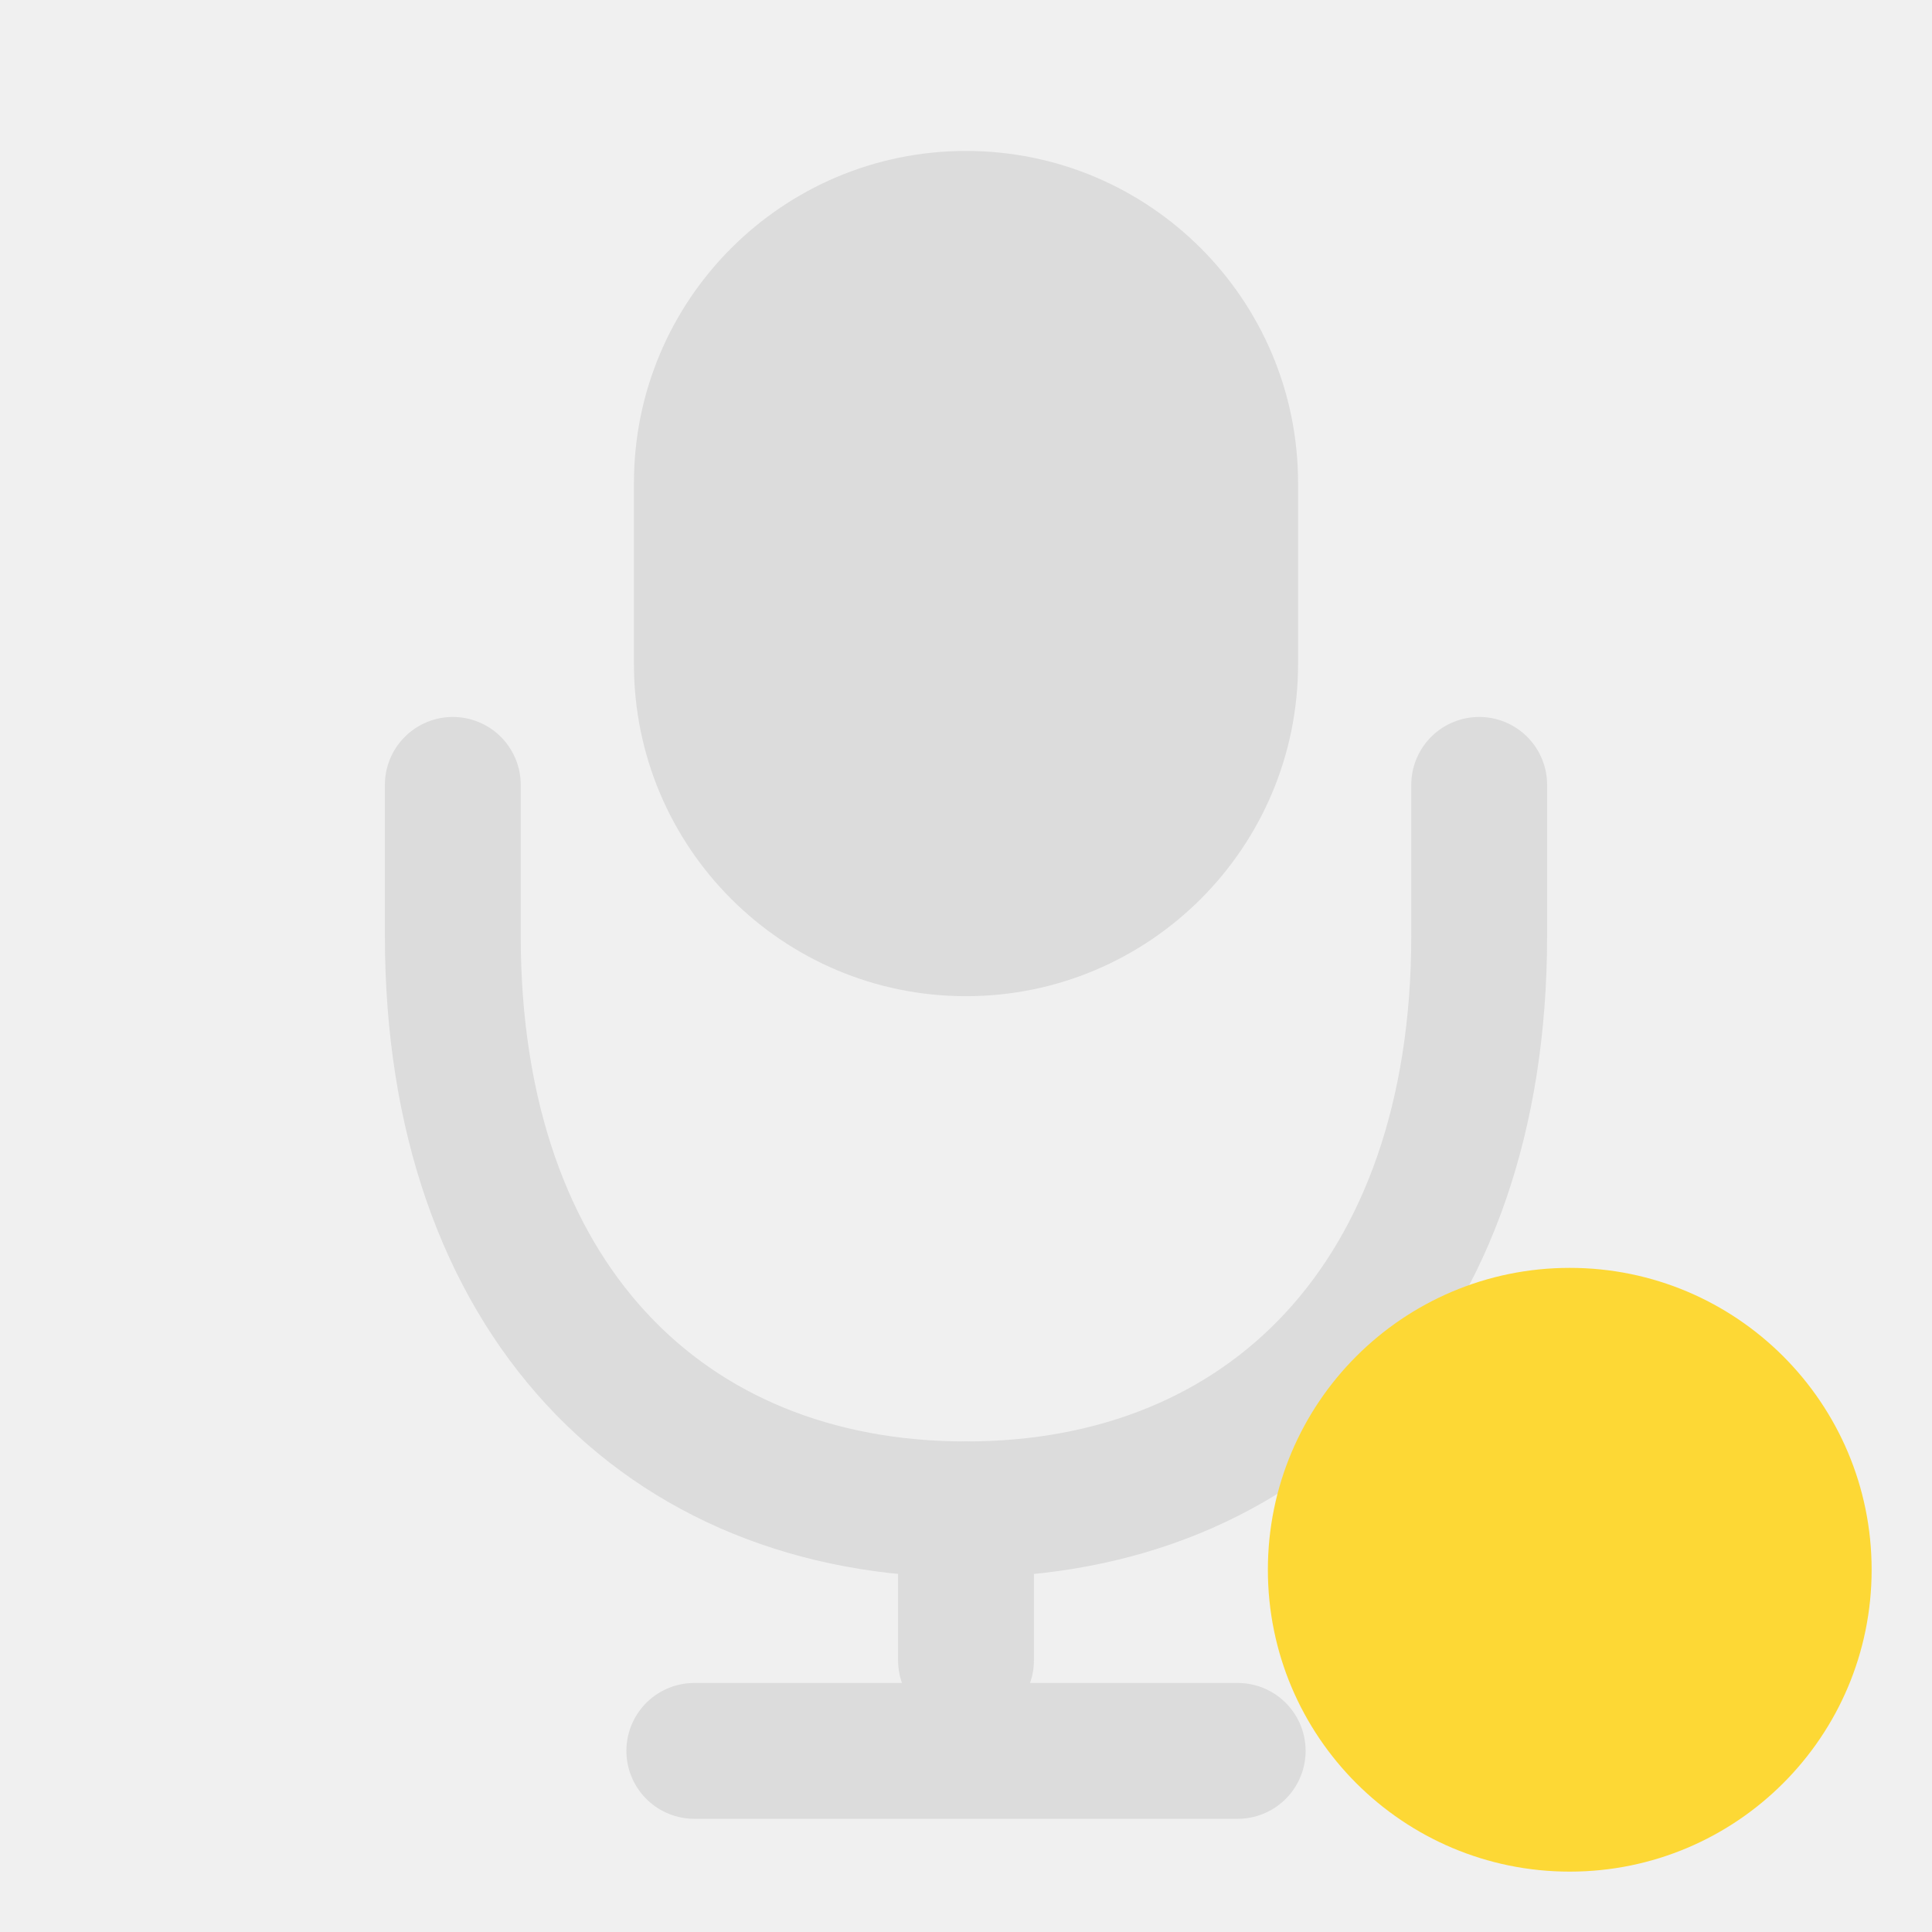
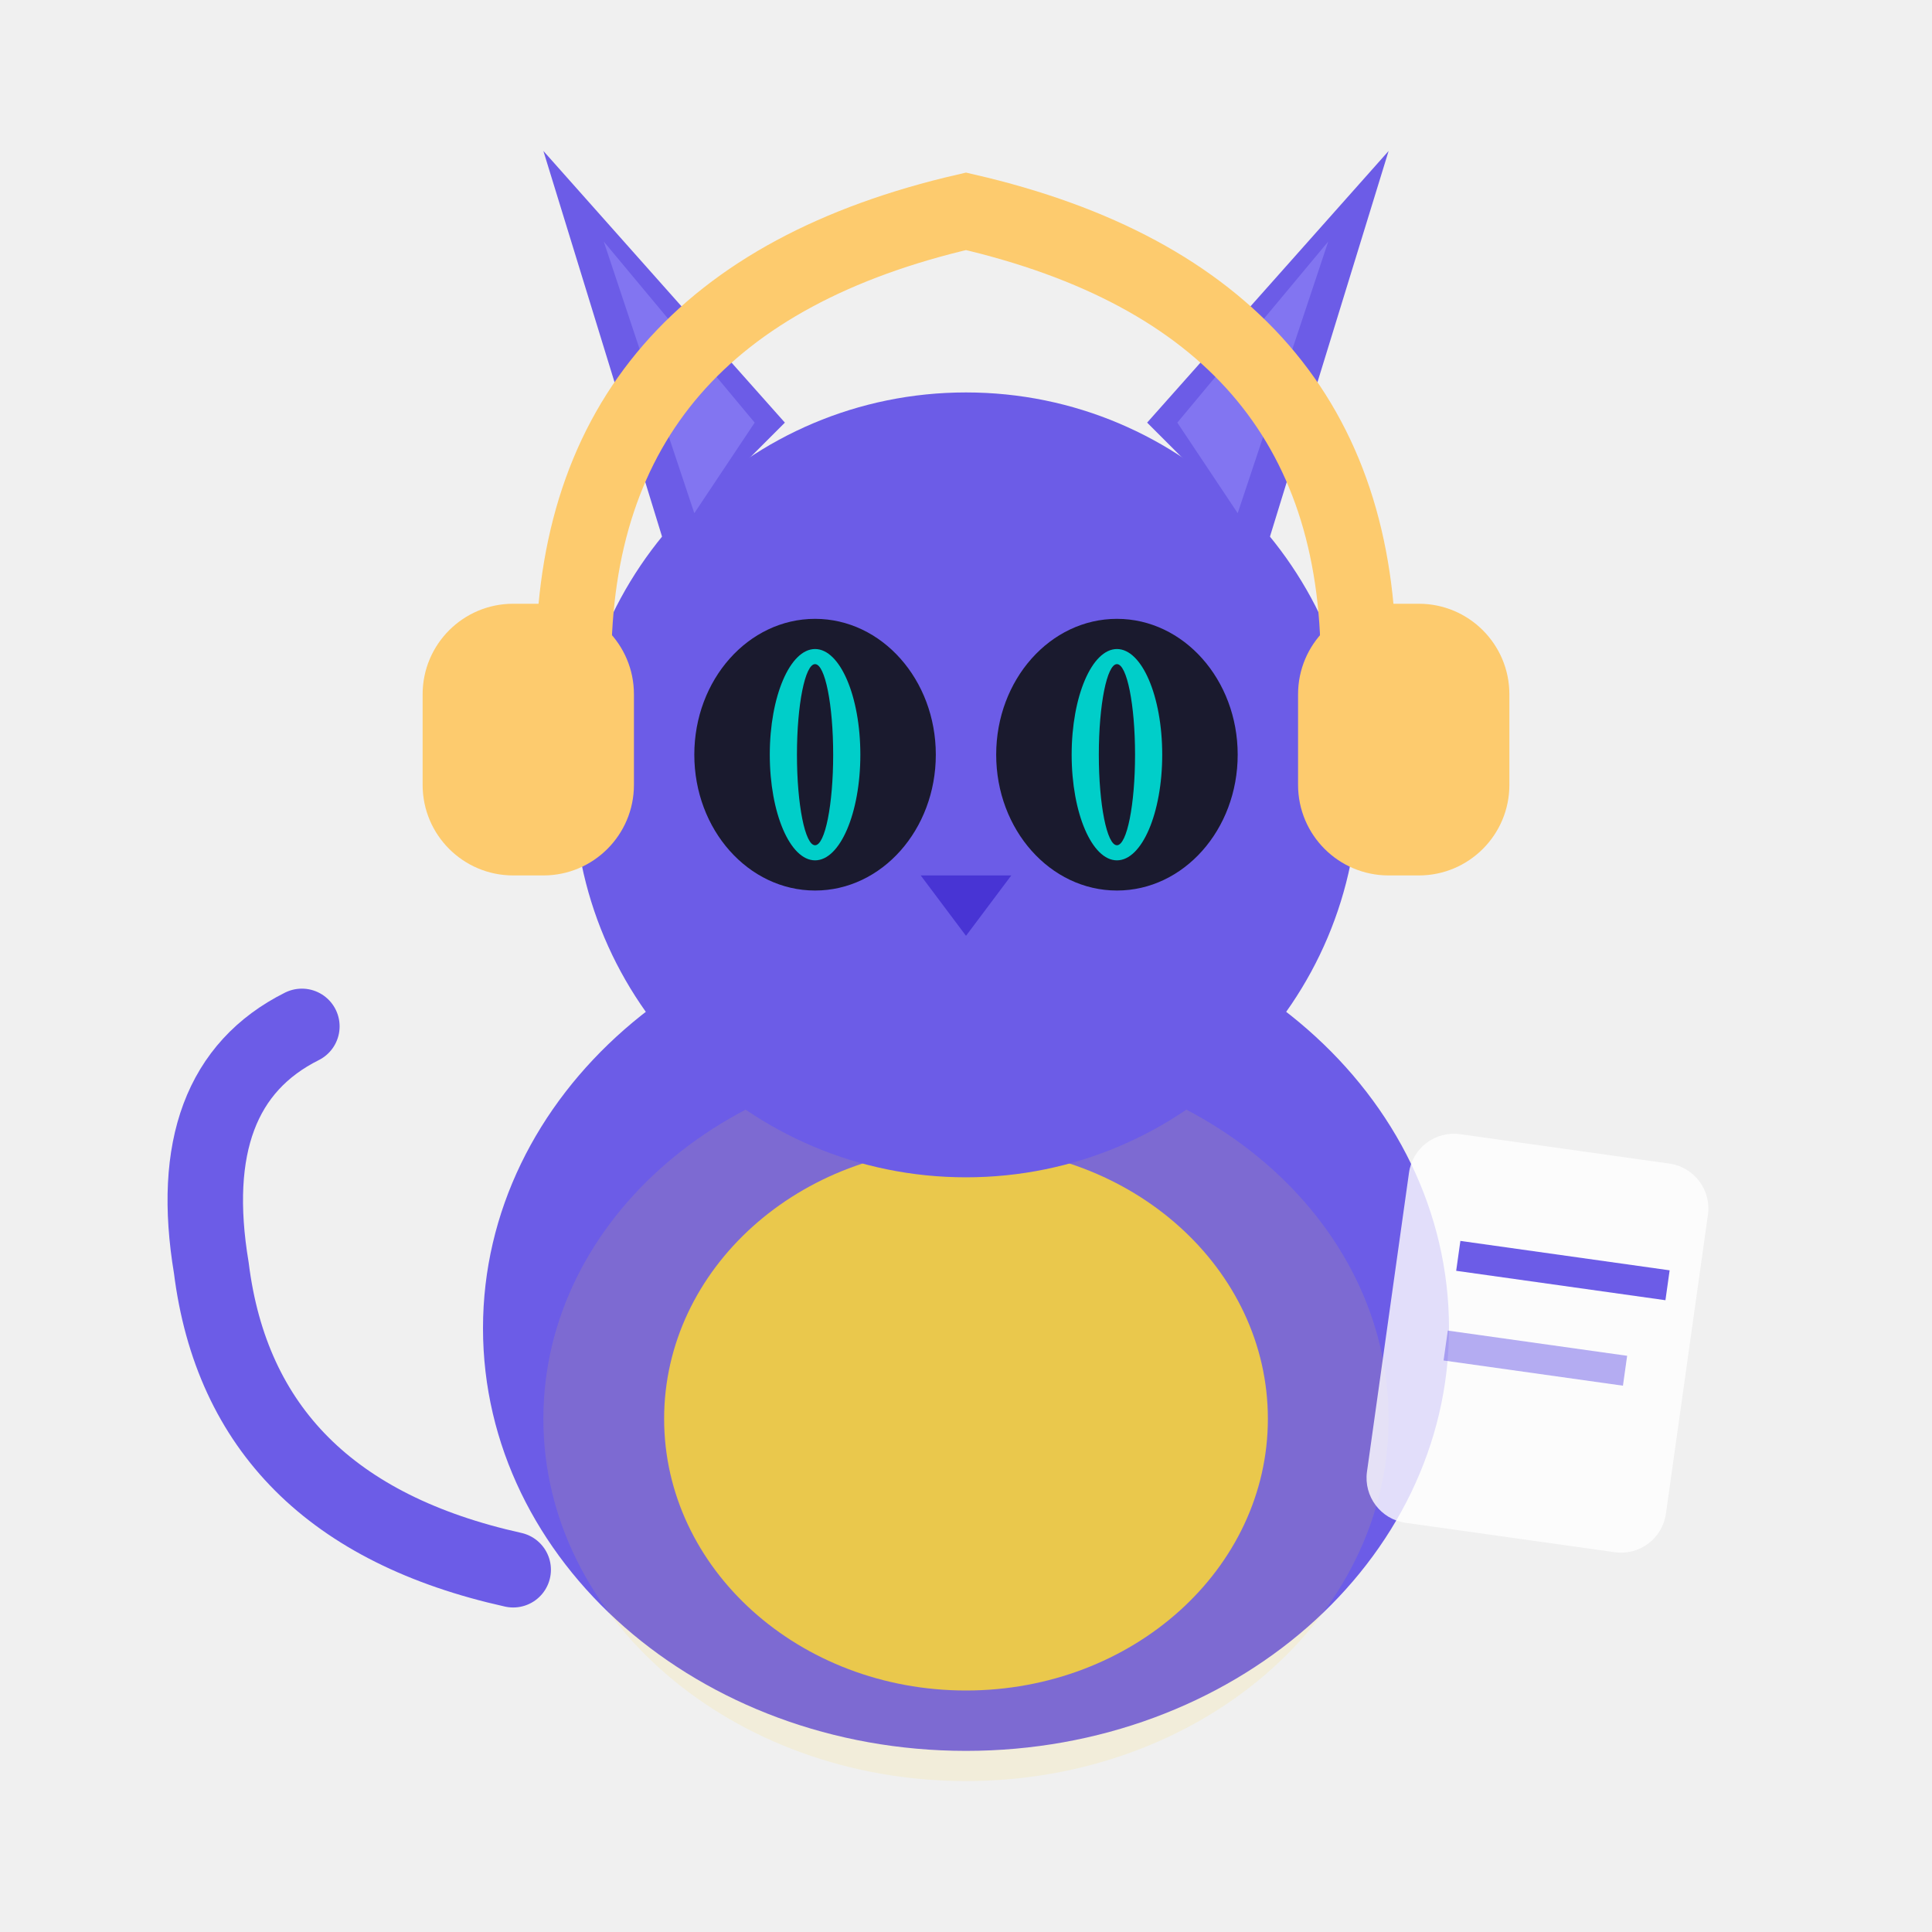
<svg xmlns="http://www.w3.org/2000/svg" width="64" height="64" viewBox="0 0 64 64">
-   <rect x="21" y="5" width="22" height="28" rx="11" fill="#dcdcdc" />
-   <path d="M15,26 L15,31 C15,43 22,50 32,50 C42,50 49,43 49,31 L49,26" fill="none" stroke="#dcdcdc" stroke-width="4.5" stroke-linecap="round" />
-   <line x1="32" y1="50" x2="32" y2="55" stroke="#dcdcdc" stroke-width="4.5" stroke-linecap="round" />
-   <line x1="23" y1="58" x2="41" y2="58" stroke="#dcdcdc" stroke-width="4.5" stroke-linecap="round" />
-   <circle cx="52" cy="52" r="10" fill="#FDD835" />
+   <path d="M17,52 Q8,50 7,42 Q6,36 10,34" fill="none" stroke="#6c5ce7" stroke-width="2.5" stroke-linecap="round" />
+   <ellipse cx="32" cy="44" rx="16" ry="14" fill="#6c5ce7" />
+   <ellipse cx="32" cy="47" rx="14" ry="12" fill="#FDD835" opacity="0.12" />
+   <ellipse cx="32" cy="47" rx="10" ry="9" fill="#FDD835" opacity="0.85" />
+   <circle cx="32" cy="26" r="13" fill="#6c5ce7" />
+   <polygon points="22,18 18,5 26,14" fill="#6c5ce7" />
+   <polygon points="42,18 46,5 38,14" fill="#6c5ce7" />
+   <polygon points="23,17 20,8 25,14" fill="#a29bfe" opacity="0.4" />
+   <polygon points="41,17 44,8 39,14" fill="#a29bfe" opacity="0.4" />
+   <ellipse cx="27" cy="25" rx="4" ry="4.5" fill="#1a1a2e" />
+   <ellipse cx="37" cy="25" rx="4" ry="4.5" fill="#1a1a2e" />
+   <ellipse cx="27" cy="25" rx="1.5" ry="3.5" fill="#00cec9" />
+   <ellipse cx="37" cy="25" rx="1.5" ry="3.5" fill="#00cec9" />
+   <ellipse cx="27" cy="25" rx="0.6" ry="3" fill="#1a1a2e" />
+   <ellipse cx="37" cy="25" rx="0.6" ry="3" fill="#1a1a2e" />
+   <polygon points="30.5,29 33.5,29 32,31" fill="#4834d4" />
+   <path d="M19,22 Q19,10 32,7 Q45,10 45,22" fill="none" stroke="#fdcb6e" stroke-width="2.5" stroke-linecap="round" />
+   <rect x="14" y="20" width="7" height="9" rx="3" fill="#fdcb6e" />
+   <rect x="43" y="20" width="7" height="9" rx="3" fill="#fdcb6e" />
+   <rect x="46" y="38" width="10" height="13" rx="1.5" fill="white" opacity="0.8" transform="rotate(8, 51, 44)" />
+   <line x1="48" y1="42" x2="55" y2="42" stroke="#6c5ce7" stroke-width="1" transform="rotate(8, 51, 44)" />
+   <line x1="48" y1="45" x2="54" y2="45" stroke="#6c5ce7" stroke-width="1" transform="rotate(8, 51, 44)" opacity="0.5" />
</svg>
